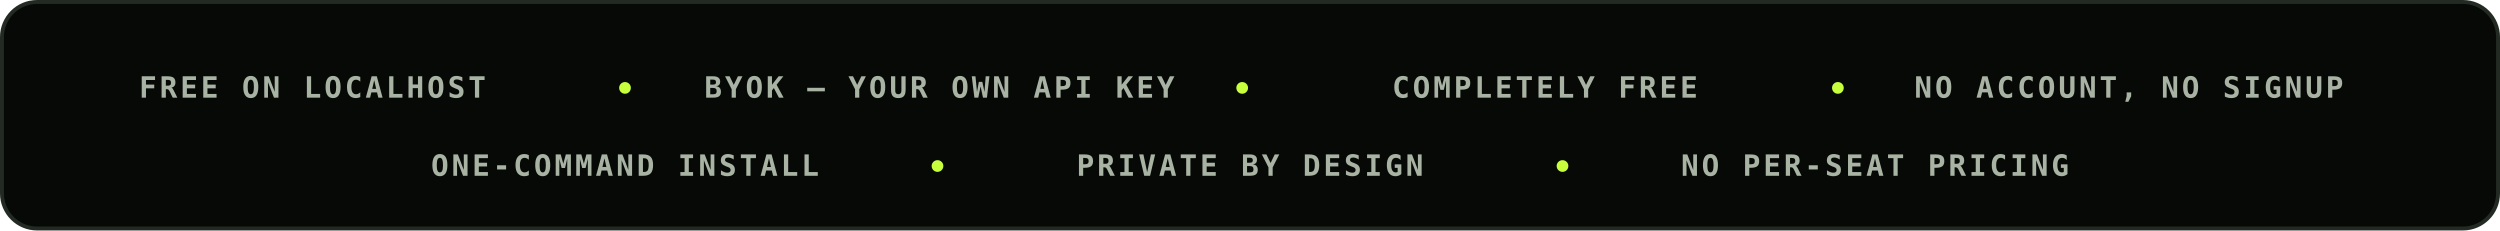
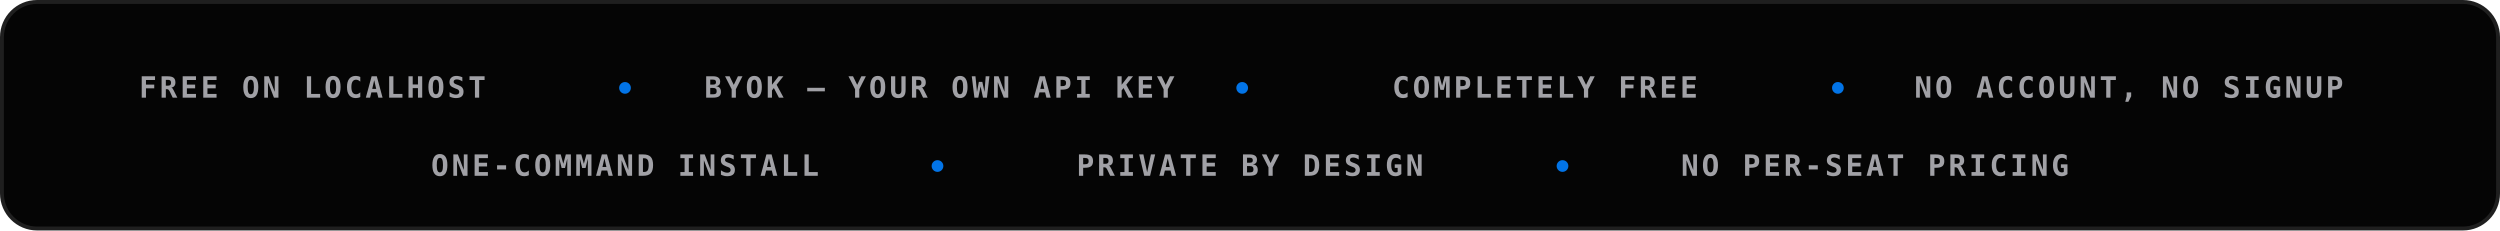
<svg xmlns="http://www.w3.org/2000/svg" width="1280" height="118" viewBox="0 0 1280 118" role="img" aria-label="Free on localhost. Your own API key — BYOK. Completely free. No account, no signup. One-command install. Private by design. No per-seat pricing.">
-   <rect x="1" y="1" width="1278" height="116" rx="18" fill="#070907" stroke="#232a23" stroke-width="2" />
+   <rect x="1" y="1" width="1278" height="116" rx="18" fill="#050505" stroke="#1F1F1F" stroke-width="2" />
  <g font-family="'IBM Plex Mono',Consolas,monospace" font-size="15" letter-spacing="1.5" font-weight="700">
-     <text x="160" y="50" text-anchor="middle" fill="#a9b3a4">FREE ON LOCALHOST<animate attributeName="fill" values="#a9b3a4;#f1efe3;#a9b3a4;#a9b3a4" keyTimes="0;0.071;0.143;1" dur="7s" begin="0s" repeatCount="indefinite" />
+     <text x="160" y="50" text-anchor="middle" fill="#A1A1A6">FREE ON LOCALHOST<animate attributeName="fill" values="#A1A1A6;#F5F5F5;#A1A1A6;#A1A1A6" keyTimes="0;0.071;0.143;1" dur="7s" begin="0s" repeatCount="indefinite" />
    </text>
-     <text x="481" y="50" text-anchor="middle" fill="#a9b3a4">BYOK — YOUR OWN API KEY<animate attributeName="fill" values="#a9b3a4;#a9b3a4;#f1efe3;#a9b3a4;#a9b3a4" keyTimes="0;0.143;0.214;0.286;1" dur="7s" begin="0s" repeatCount="indefinite" />
+     <text x="481" y="50" text-anchor="middle" fill="#A1A1A6">BYOK — YOUR OWN API KEY<animate attributeName="fill" values="#A1A1A6;#A1A1A6;#F5F5F5;#A1A1A6;#A1A1A6" keyTimes="0;0.143;0.214;0.286;1" dur="7s" begin="0s" repeatCount="indefinite" />
    </text>
-     <text x="791" y="50" text-anchor="middle" fill="#a9b3a4">COMPLETELY FREE<animate attributeName="fill" values="#a9b3a4;#a9b3a4;#f1efe3;#a9b3a4;#a9b3a4" keyTimes="0;0.286;0.357;0.429;1" dur="7s" begin="0s" repeatCount="indefinite" />
+     <text x="791" y="50" text-anchor="middle" fill="#A1A1A6">COMPLETELY FREE<animate attributeName="fill" values="#A1A1A6;#A1A1A6;#F5F5F5;#A1A1A6;#A1A1A6" keyTimes="0;0.286;0.357;0.429;1" dur="7s" begin="0s" repeatCount="indefinite" />
    </text>
-     <text x="1090" y="50" text-anchor="middle" fill="#a9b3a4">NO ACCOUNT, NO SIGNUP<animate attributeName="fill" values="#a9b3a4;#a9b3a4;#f1efe3;#a9b3a4;#a9b3a4" keyTimes="0;0.429;0.5;0.571;1" dur="7s" begin="0s" repeatCount="indefinite" />
+     <text x="1090" y="50" text-anchor="middle" fill="#A1A1A6">NO ACCOUNT, NO SIGNUP<animate attributeName="fill" values="#A1A1A6;#A1A1A6;#F5F5F5;#A1A1A6;#A1A1A6" keyTimes="0;0.429;0.5;0.571;1" dur="7s" begin="0s" repeatCount="indefinite" />
    </text>
-     <text x="320" y="90" text-anchor="middle" fill="#a9b3a4">ONE-COMMAND INSTALL<animate attributeName="fill" values="#a9b3a4;#a9b3a4;#f1efe3;#a9b3a4;#a9b3a4" keyTimes="0;0.571;0.643;0.714;1" dur="7s" begin="0s" repeatCount="indefinite" />
+     <text x="320" y="90" text-anchor="middle" fill="#A1A1A6">ONE-COMMAND INSTALL<animate attributeName="fill" values="#A1A1A6;#A1A1A6;#F5F5F5;#A1A1A6;#A1A1A6" keyTimes="0;0.571;0.643;0.714;1" dur="7s" begin="0s" repeatCount="indefinite" />
    </text>
-     <text x="640" y="90" text-anchor="middle" fill="#a9b3a4">PRIVATE BY DESIGN<animate attributeName="fill" values="#a9b3a4;#a9b3a4;#f1efe3;#a9b3a4;#a9b3a4" keyTimes="0;0.714;0.786;0.857;1" dur="7s" begin="0s" repeatCount="indefinite" />
+     <text x="640" y="90" text-anchor="middle" fill="#A1A1A6">PRIVATE BY DESIGN<animate attributeName="fill" values="#A1A1A6;#A1A1A6;#F5F5F5;#A1A1A6;#A1A1A6" keyTimes="0;0.714;0.786;0.857;1" dur="7s" begin="0s" repeatCount="indefinite" />
    </text>
-     <text x="960" y="90" text-anchor="middle" fill="#a9b3a4">NO PER-SEAT PRICING<animate attributeName="fill" values="#a9b3a4;#a9b3a4;#f1efe3;#a9b3a4" keyTimes="0;0.857;0.929;1" dur="7s" begin="0s" repeatCount="indefinite" />
+     <text x="960" y="90" text-anchor="middle" fill="#A1A1A6">NO PER-SEAT PRICING<animate attributeName="fill" values="#A1A1A6;#A1A1A6;#F5F5F5;#A1A1A6" keyTimes="0;0.857;0.929;1" dur="7s" begin="0s" repeatCount="indefinite" />
    </text>
  </g>
-   <g fill="#c8ff3d">
+   <g fill="#0274E7">
    <circle cx="320" cy="45" r="3">
      <animate attributeName="opacity" values="0.45;1;0.45" keyTimes="0;0.5;1" dur="3.5s" repeatCount="indefinite" />
    </circle>
    <circle cx="636" cy="45" r="3">
      <animate attributeName="opacity" values="0.45;1;0.45" keyTimes="0;0.5;1" dur="3.5s" repeatCount="indefinite" />
    </circle>
    <circle cx="941" cy="45" r="3">
      <animate attributeName="opacity" values="0.45;1;0.45" keyTimes="0;0.5;1" dur="3.5s" repeatCount="indefinite" />
    </circle>
    <circle cx="480" cy="85" r="3">
      <animate attributeName="opacity" values="0.45;1;0.45" keyTimes="0;0.5;1" dur="3.5s" begin="0.6s" repeatCount="indefinite" />
    </circle>
    <circle cx="800" cy="85" r="3">
      <animate attributeName="opacity" values="0.45;1;0.45" keyTimes="0;0.5;1" dur="3.5s" begin="0.6s" repeatCount="indefinite" />
    </circle>
  </g>
</svg>
